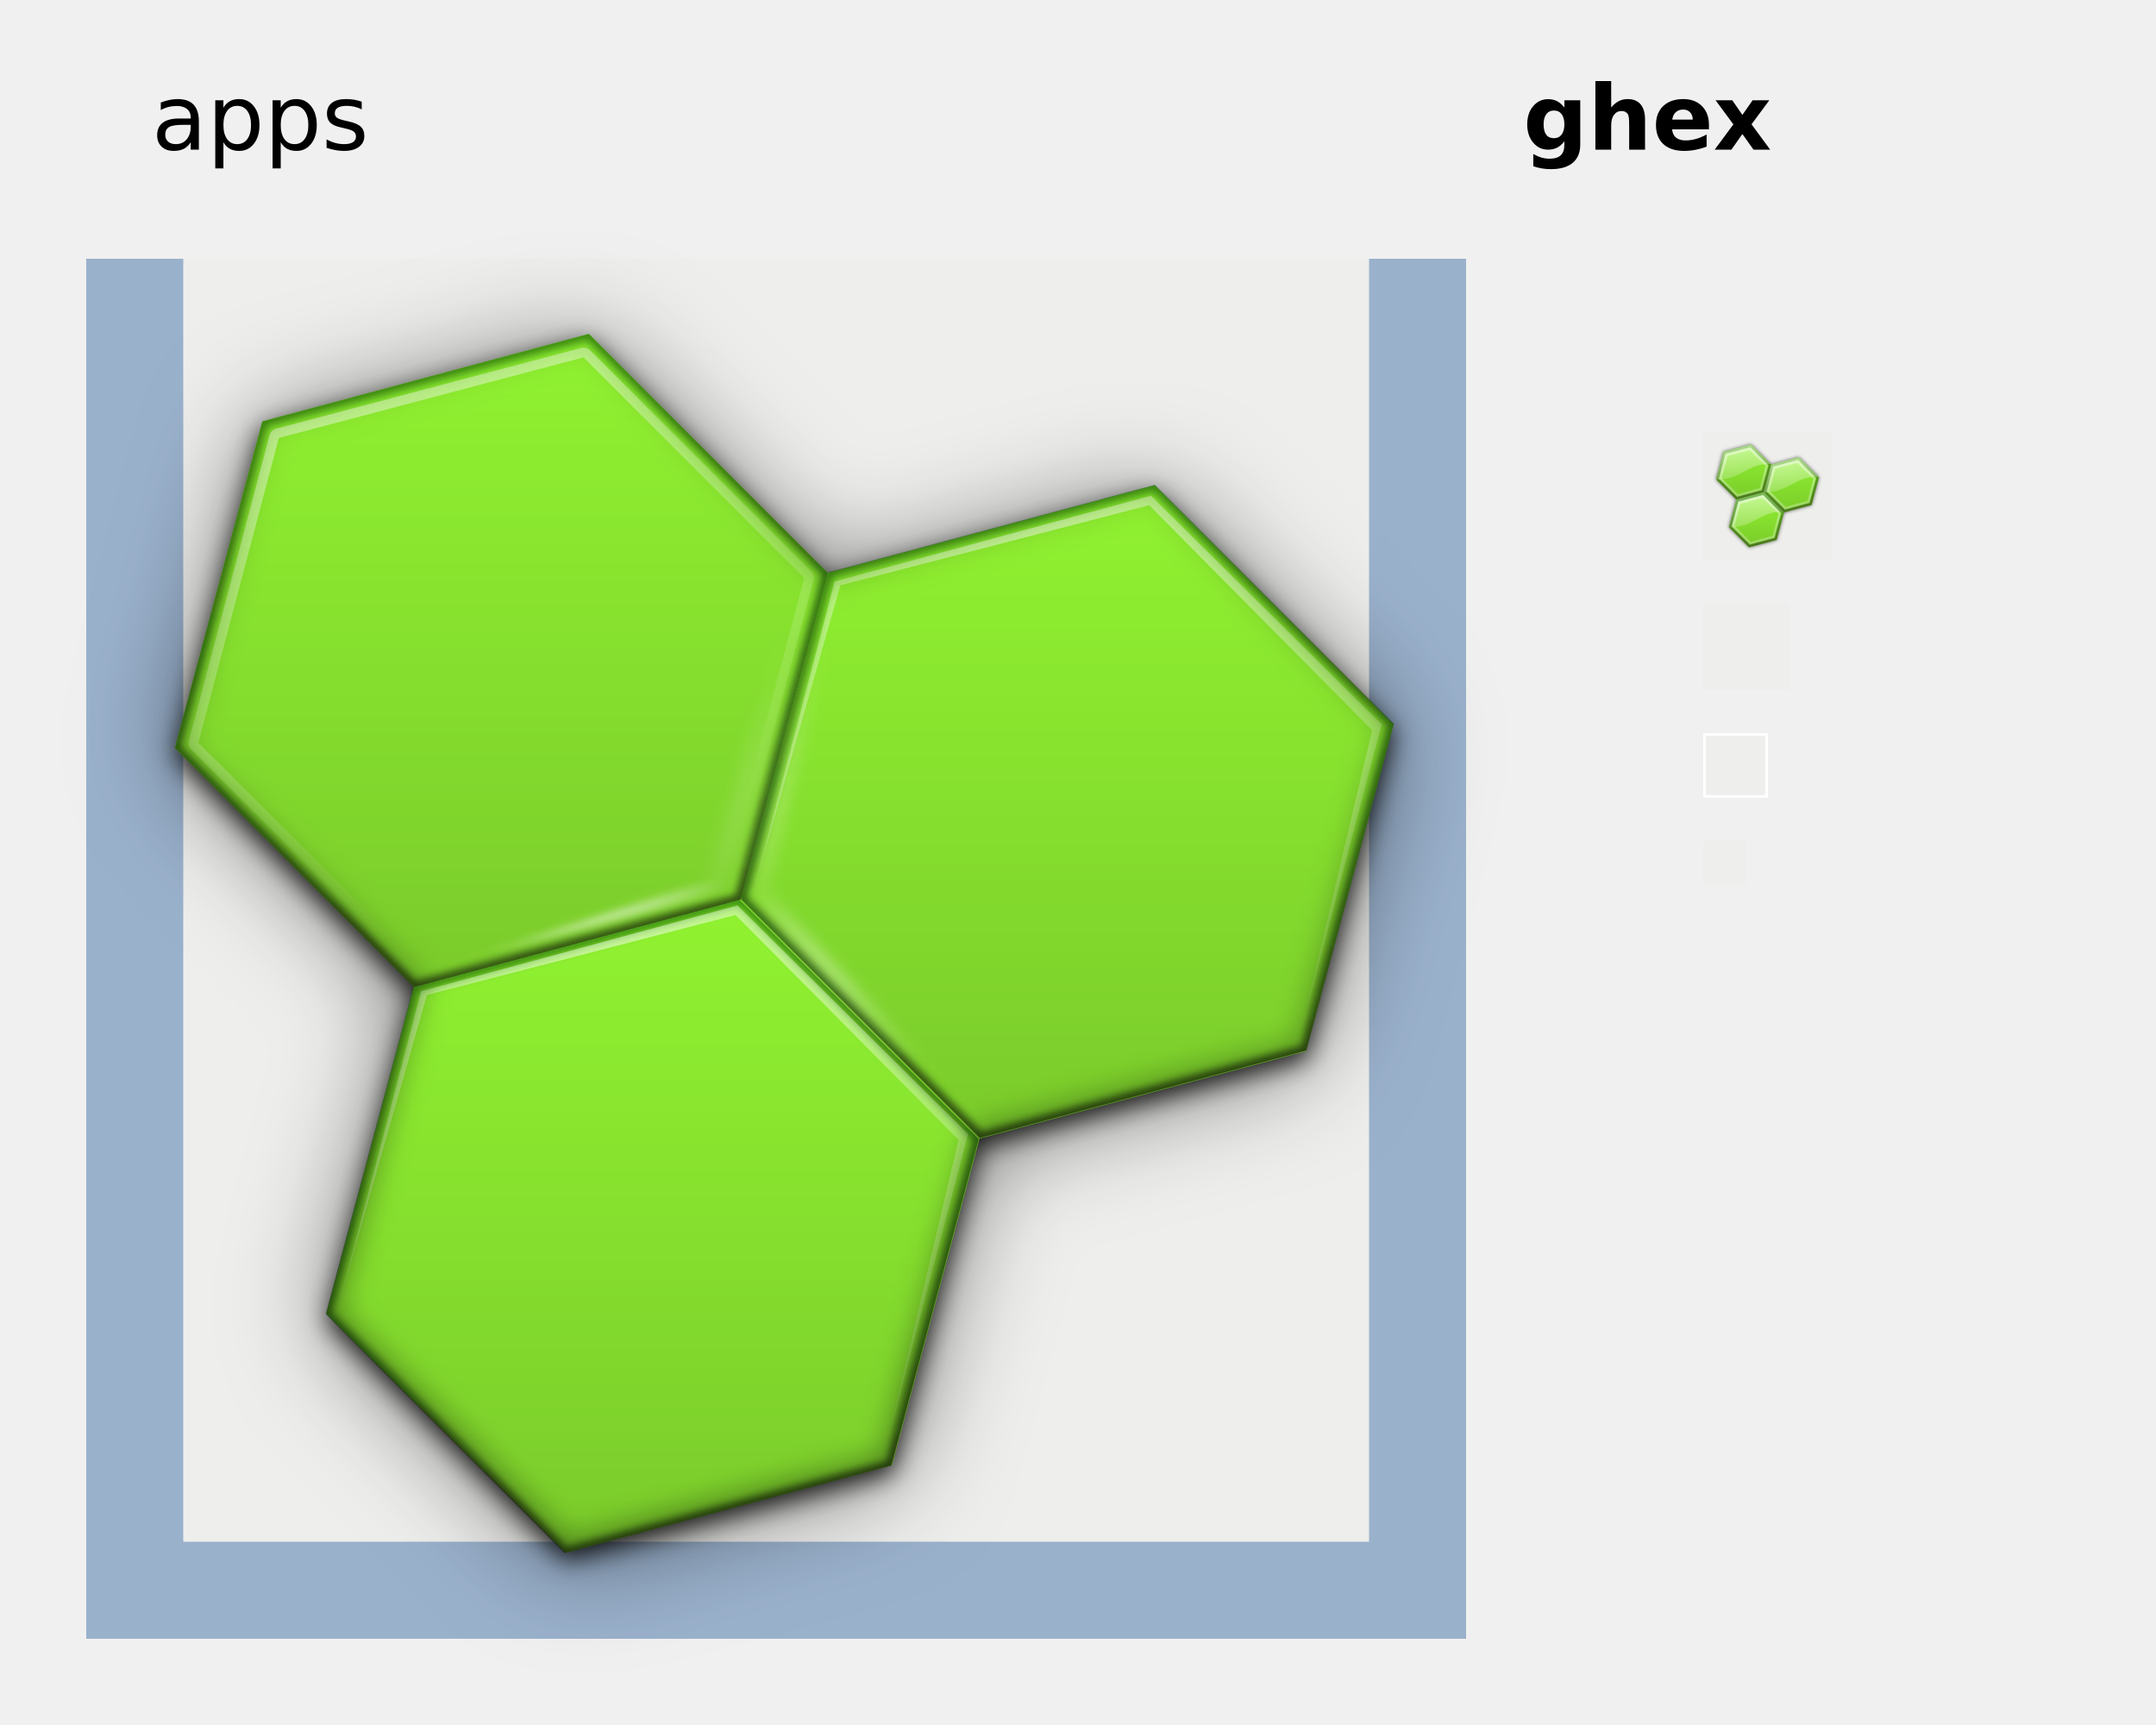
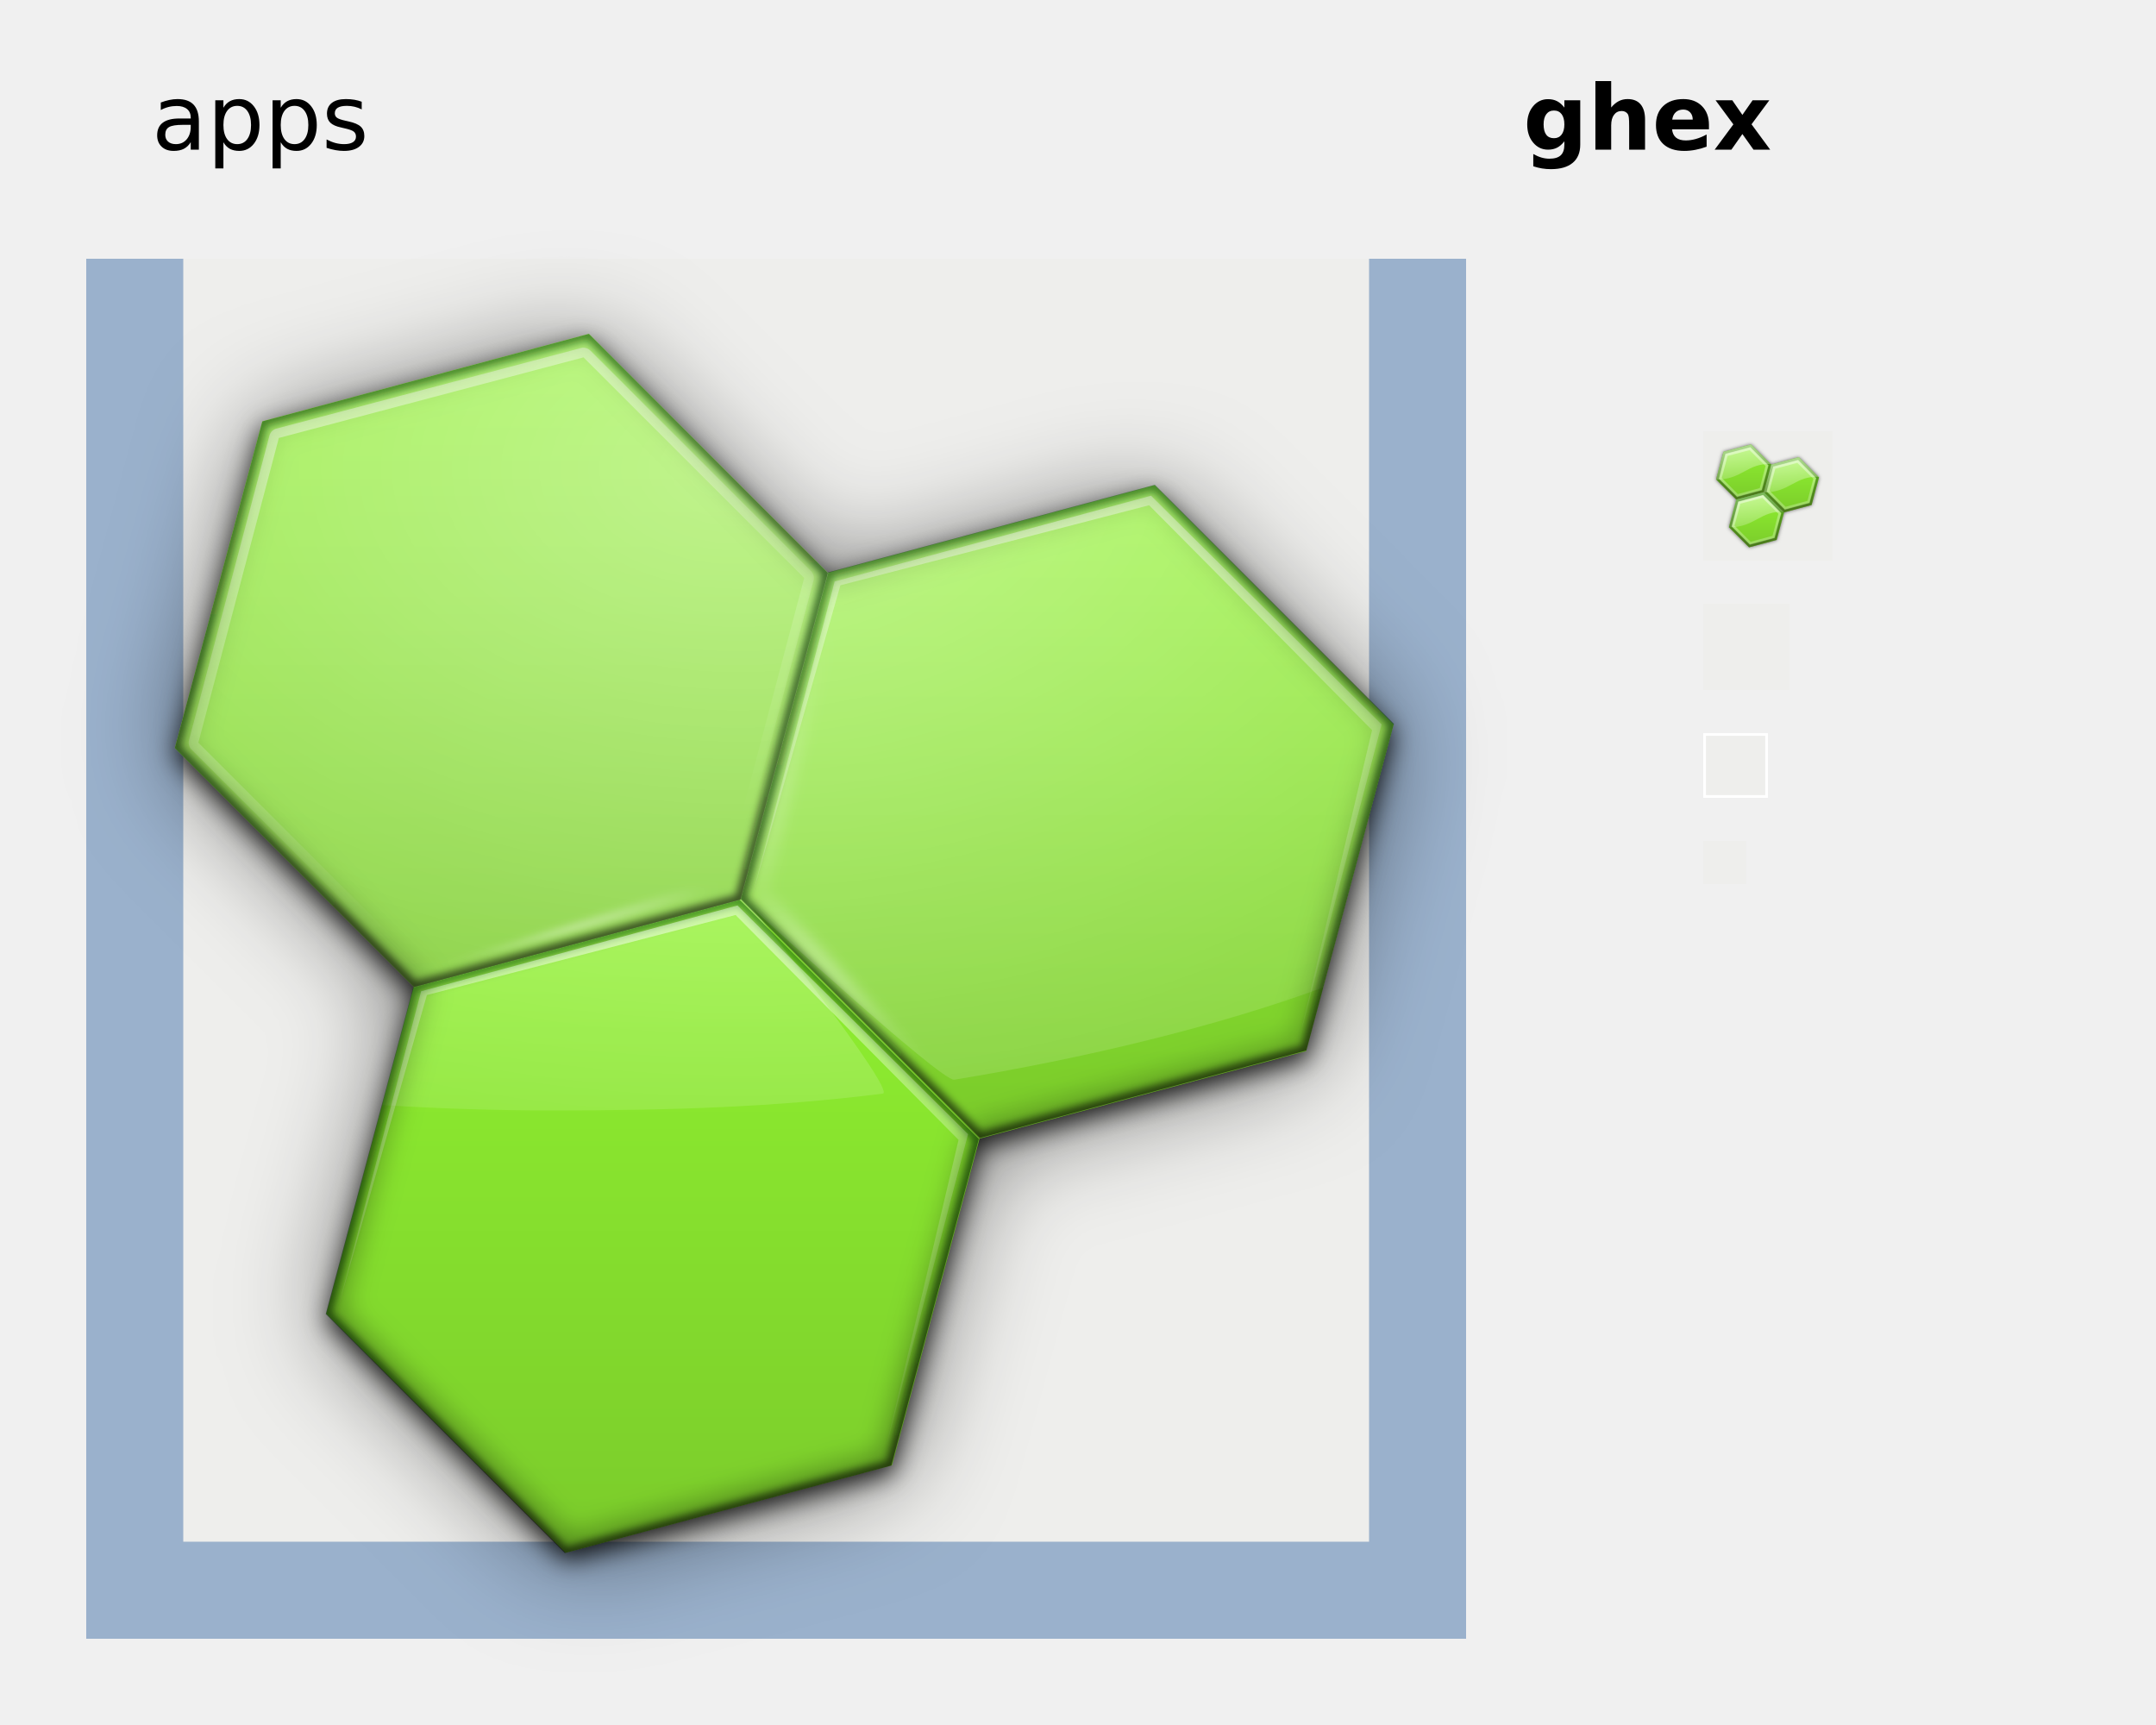
<svg xmlns="http://www.w3.org/2000/svg" xmlns:xlink="http://www.w3.org/1999/xlink" width="800" height="640" id="svg11300" version="1.0" style="display:inline;enable-background:new">
  <defs id="defs3">
+     <linearGradient id="linearGradient7163">
+       <stop style="stop-color:#ffffff;stop-opacity:1;" offset="0" id="stop7165" />
+       <stop style="stop-color:#ffffff;stop-opacity:0;" offset="1" id="stop7167" />
+     </linearGradient>
    <linearGradient id="linearGradient7129">
      <stop style="stop-color:#000000;stop-opacity:1;" offset="0" id="stop7131" />
      <stop style="stop-color:#000000;stop-opacity:0;" offset="1" id="stop7133" />
    </linearGradient>
    <linearGradient id="linearGradient7084">
      <stop style="stop-color:#ffffff;stop-opacity:1;" offset="0" id="stop7086" />
      <stop style="stop-color:#ffffff;stop-opacity:0;" offset="1" id="stop7088" />
    </linearGradient>
    <linearGradient id="linearGradient7070">
      <stop style="stop-color:#ffffff;stop-opacity:1;" offset="0" id="stop7072" />
      <stop style="stop-color:#ffffff;stop-opacity:0;" offset="1" id="stop7074" />
    </linearGradient>
    <linearGradient id="linearGradient4317">
      <stop style="stop-color:#ffffff;stop-opacity:1;" offset="0" id="stop4319" />
      <stop style="stop-color:#ffffff;stop-opacity:0.5;" offset="1" id="stop4321" />
    </linearGradient>
    <linearGradient id="linearGradient4143">
      <stop id="stop4145" offset="0" style="stop-color:#ffffff;stop-opacity:1;" />
      <stop id="stop4147" offset="1" style="stop-color:#ffffff;stop-opacity:0;" />
    </linearGradient>
    <linearGradient id="linearGradient4047">
      <stop style="stop-color:#000000;stop-opacity:1;" offset="0" id="stop4049" />
      <stop style="stop-color:#0b5b00;stop-opacity:1;" offset="1" id="stop4051" />
    </linearGradient>
    <linearGradient id="linearGradient4026">
      <stop id="stop4028" offset="0" style="stop-color:#000000;stop-opacity:1;" />
      <stop id="stop4030" offset="1" style="stop-color:#ffffff;stop-opacity:1;" />
    </linearGradient>
    <linearGradient id="linearGradient3980">
      <stop style="stop-color:#ffffff;stop-opacity:1;" offset="0" id="stop3982" />
      <stop style="stop-color:#ffffff;stop-opacity:0;" offset="1" id="stop3984" />
    </linearGradient>
    <linearGradient id="linearGradient3914">
      <stop style="stop-color:#90f130;stop-opacity:1;" offset="0" id="stop3916" />
      <stop style="stop-color:#7bcc2b;stop-opacity:1;" offset="1" id="stop3918" />
    </linearGradient>
    <linearGradient xlink:href="#linearGradient3914" id="linearGradient3920" x1="1.595" y1="-5.461" x2="1.595" y2="6.002" gradientUnits="userSpaceOnUse" />
    <linearGradient xlink:href="#linearGradient3914" id="linearGradient3928" x1="1.569" y1="-5.278" x2="1.569" y2="6.185" gradientUnits="userSpaceOnUse" />
    <linearGradient xlink:href="#linearGradient3914" id="linearGradient3930" x1="2.695" y1="-5.486" x2="2.695" y2="5.976" gradientUnits="userSpaceOnUse" />
    <clipPath clipPathUnits="userSpaceOnUse" id="clipPath3936">
      <path d="M 4.632,4.569 -1.35,6.172 -5.73,1.793 -4.127,-4.19 1.856,-5.793 6.235,-1.414 z" id="path3938" style="color:#000000;fill:url(#linearGradient3940);fill-opacity:1;fill-rule:evenodd;stroke:none;stroke-width:0.589;marker:none;visibility:visible;display:inline;overflow:visible" />
    </clipPath>
    <linearGradient xlink:href="#linearGradient3914" id="linearGradient3940" gradientUnits="userSpaceOnUse" x1="1.595" y1="-5.461" x2="1.595" y2="6.002" />
    <filter id="filter3950">
      <feGaussianBlur stdDeviation="0.12" id="feGaussianBlur3952" />
    </filter>
    <linearGradient xlink:href="#linearGradient3914" id="linearGradient3975" gradientUnits="userSpaceOnUse" x1="1.595" y1="-5.461" x2="1.595" y2="6.002" gradientTransform="matrix(17.44795,0,0,17.44795,196.1743,239.2763)" />
    <linearGradient xlink:href="#linearGradient3980" id="linearGradient3986" x1="216" y1="128" x2="240" y2="272" gradientUnits="userSpaceOnUse" />
    <linearGradient xlink:href="#linearGradient3980" id="linearGradient4032" gradientUnits="userSpaceOnUse" x1="216" y1="128" x2="236" y2="304" />
    <linearGradient xlink:href="#linearGradient3980" id="linearGradient4038" gradientUnits="userSpaceOnUse" x1="216" y1="128" x2="236" y2="304" />
    <linearGradient xlink:href="#linearGradient4047" id="linearGradient4053" x1="1.136" y1="5.085" x2="0.219" y2="-5.461" gradientUnits="userSpaceOnUse" />
    <linearGradient xlink:href="#linearGradient3980" id="linearGradient4055" gradientUnits="userSpaceOnUse" x1="176" y1="136" x2="236" y2="304" gradientTransform="matrix(1.191589,0,0,1.191589,-52.96943,-384.0244)" />
    <linearGradient xlink:href="#linearGradient2785" id="linearGradient1999" gradientUnits="userSpaceOnUse" gradientTransform="matrix(1.850637,0,0,1.302756,3.256183,11.54837)" x1="5.021" y1="10.217" x2="14.172" y2="15.256" />
    <linearGradient id="linearGradient2785">
      <stop style="stop-color:white;stop-opacity:1;" offset="0" id="stop2787" />
      <stop style="stop-color:white;stop-opacity:0;" offset="1" id="stop2789" />
    </linearGradient>
    <linearGradient y2="23.101" x2="10.488" y1="7.12" x1="7.488" gradientTransform="matrix(21.3336,0,0,15.01778,8.249393,-342.9196)" gradientUnits="userSpaceOnUse" id="linearGradient3065" xlink:href="#linearGradient2785" />
    <linearGradient xlink:href="#linearGradient3914" id="linearGradient4129" gradientUnits="userSpaceOnUse" x1="2.695" y1="-5.486" x2="2.695" y2="5.976" />
    <clipPath clipPathUnits="userSpaceOnUse" id="clipPath4131">
      <path style="color:#000000;fill:url(#linearGradient4135);fill-opacity:1;fill-rule:evenodd;stroke:none;stroke-width:0.589;marker:none;visibility:visible;display:inline;overflow:visible;enable-background:new" id="path4133" d="M 4.632,4.569 -1.35,6.172 -5.73,1.793 -4.127,-4.19 1.856,-5.793 6.235,-1.414 z" transform="matrix(17.44795,0,0,17.44795,196.1743,-100.7237)" />
    </clipPath>
    <linearGradient xlink:href="#linearGradient3914" id="linearGradient4135" gradientUnits="userSpaceOnUse" x1="2.695" y1="-5.486" x2="2.695" y2="5.976" />
    <radialGradient xlink:href="#linearGradient4026" id="radialGradient4137" cx="184" cy="216.075" fx="184" fy="216.075" r="94.328" gradientTransform="matrix(1,0,0,1.002816,0,-0.6837523)" gradientUnits="userSpaceOnUse" />
    <linearGradient xlink:href="#linearGradient3914" id="linearGradient4161" gradientUnits="userSpaceOnUse" x1="1.595" y1="-5.461" x2="1.595" y2="6.002" />
    <radialGradient xlink:href="#linearGradient4026" id="radialGradient4163" gradientUnits="userSpaceOnUse" gradientTransform="matrix(1,0,0,1.002816,180.8064,-292.2368)" cx="184" cy="216.075" fx="184" fy="216.075" r="94.328" />
    <linearGradient xlink:href="#linearGradient2785" id="linearGradient4165" gradientUnits="userSpaceOnUse" gradientTransform="matrix(21.3336,0,0,15.01778,8.249393,-342.9196)" x1="7.488" y1="7.12" x2="10.488" y2="23.101" />
    <linearGradient xlink:href="#linearGradient4047" id="linearGradient4167" gradientUnits="userSpaceOnUse" x1="1.136" y1="5.085" x2="0.219" y2="-5.461" />
    <linearGradient xlink:href="#linearGradient3914" id="linearGradient4185" gradientUnits="userSpaceOnUse" x1="1.595" y1="-5.461" x2="1.595" y2="6.002" />
    <radialGradient xlink:href="#linearGradient4026" id="radialGradient4187" gradientUnits="userSpaceOnUse" gradientTransform="matrix(1,0,0,1.002816,48.44694,-159.8773)" cx="184" cy="216.075" fx="184" fy="216.075" r="94.328" />
    <linearGradient xlink:href="#linearGradient2785" id="linearGradient4189" gradientUnits="userSpaceOnUse" gradientTransform="matrix(21.3336,0,0,15.01778,8.249393,-342.9196)" x1="7.488" y1="7.12" x2="10.488" y2="23.101" />
    <linearGradient xlink:href="#linearGradient4047" id="linearGradient4191" gradientUnits="userSpaceOnUse" x1="1.136" y1="5.085" x2="0.219" y2="-5.461" />
    <linearGradient xlink:href="#linearGradient3914" id="linearGradient4203" gradientUnits="userSpaceOnUse" x1="2.695" y1="-5.486" x2="2.695" y2="5.976" gradientTransform="matrix(17.44795,0,0,17.44795,376.9807,287.7232)" />
    <filter id="filter4206">
      <feGaussianBlur stdDeviation="3.896" id="feGaussianBlur4208" />
    </filter>
    <linearGradient xlink:href="#linearGradient3914" id="linearGradient4248" gradientUnits="userSpaceOnUse" x1="2.695" y1="-5.486" x2="2.695" y2="5.976" />
    <linearGradient xlink:href="#linearGradient3914" id="linearGradient4250" gradientUnits="userSpaceOnUse" x1="1.595" y1="-5.461" x2="1.595" y2="6.002" />
    <linearGradient xlink:href="#linearGradient3914" id="linearGradient4252" gradientUnits="userSpaceOnUse" x1="1.595" y1="-5.461" x2="1.595" y2="6.002" />
    <radialGradient xlink:href="#linearGradient4026" id="radialGradient4254" gradientUnits="userSpaceOnUse" gradientTransform="matrix(0.09796856,0,0,0.09824444,645.0624,-183.9558)" cx="184" cy="216.075" fx="184" fy="216.075" r="94.328" />
    <radialGradient xlink:href="#linearGradient4026" id="radialGradient4256" gradientUnits="userSpaceOnUse" gradientTransform="matrix(0.09796856,0,0,0.09824444,632.0953,-170.9887)" cx="184" cy="216.075" fx="184" fy="216.075" r="94.328" />
    <radialGradient xlink:href="#linearGradient4026" id="radialGradient4258" gradientUnits="userSpaceOnUse" gradientTransform="matrix(0.09796856,0,0,0.09824444,627.349,-188.7021)" cx="184" cy="216.075" fx="184" fy="216.075" r="94.328" />
    <linearGradient xlink:href="#linearGradient2785" id="linearGradient4260" gradientUnits="userSpaceOnUse" gradientTransform="matrix(21.3336,0,0,15.01778,8.249393,-342.9196)" x1="7.488" y1="7.12" x2="10.488" y2="23.101" />
    <linearGradient xlink:href="#linearGradient4047" id="linearGradient4262" gradientUnits="userSpaceOnUse" x1="1.136" y1="5.085" x2="0.219" y2="-5.461" />
    <linearGradient xlink:href="#linearGradient3980" id="linearGradient4264" gradientUnits="userSpaceOnUse" gradientTransform="matrix(0.09796856,0,0,0.09796856,645.0624,-183.8888)" x1="176" y1="136" x2="236" y2="304" />
    <linearGradient xlink:href="#linearGradient4143" id="linearGradient4266" gradientUnits="userSpaceOnUse" gradientTransform="matrix(0.09796856,0,0,0.09796856,645.0624,-183.8888)" x1="200" y1="312" x2="192" y2="184" />
    <linearGradient xlink:href="#linearGradient2785" id="linearGradient4268" gradientUnits="userSpaceOnUse" gradientTransform="matrix(21.3336,0,0,15.01778,8.249393,-342.9196)" x1="7.488" y1="7.12" x2="10.488" y2="23.101" />
    <linearGradient xlink:href="#linearGradient4047" id="linearGradient4270" gradientUnits="userSpaceOnUse" x1="1.136" y1="5.085" x2="0.219" y2="-5.461" />
    <linearGradient xlink:href="#linearGradient3980" id="linearGradient4272" gradientUnits="userSpaceOnUse" gradientTransform="matrix(0.09796856,0,0,0.09796856,632.0953,-170.9217)" x1="176" y1="136" x2="236" y2="304" />
    <linearGradient xlink:href="#linearGradient4143" id="linearGradient4274" gradientUnits="userSpaceOnUse" gradientTransform="matrix(0.09796856,0,0,0.09796856,632.0953,-170.9217)" x1="200" y1="312" x2="192" y2="184" />
    <linearGradient xlink:href="#linearGradient2785" id="linearGradient4276" gradientUnits="userSpaceOnUse" gradientTransform="matrix(21.3336,0,0,15.01778,8.249393,-342.9196)" x1="7.488" y1="7.12" x2="10.488" y2="23.101" />
    <linearGradient xlink:href="#linearGradient4047" id="linearGradient4278" gradientUnits="userSpaceOnUse" x1="1.136" y1="5.085" x2="0.219" y2="-5.461" />
    <linearGradient xlink:href="#linearGradient3980" id="linearGradient4280" gradientUnits="userSpaceOnUse" x1="176" y1="136" x2="236" y2="304" gradientTransform="matrix(0.09796856,0,0,0.09796856,627.349,-188.6351)" />
    <linearGradient xlink:href="#linearGradient4143" id="linearGradient4282" gradientUnits="userSpaceOnUse" x1="200" y1="312" x2="192" y2="184" gradientTransform="matrix(0.09796856,0,0,0.09796856,627.349,-188.6351)" />
    <clipPath clipPathUnits="userSpaceOnUse" id="clipPath4311">
      <path id="path4313" d="m 649.505,-174.114 -9.295,2.458 -2.455,9.295 6.784,6.781 9.24,-2.51 2.458,-9.295 -6.732,-6.729 z" style="opacity:0.05;color:#000000;fill:url(#radialGradient4315);fill-opacity:1;fill-rule:evenodd;stroke:none;stroke-width:6;marker:none;visibility:visible;display:inline;overflow:visible;enable-background:new" />
    </clipPath>
    <radialGradient xlink:href="#linearGradient4026" id="radialGradient4315" gradientUnits="userSpaceOnUse" gradientTransform="matrix(0.09796856,0,0,0.09824444,627.349,-188.7021)" cx="184" cy="216.075" fx="184" fy="216.075" r="94.328" />
    <linearGradient xlink:href="#linearGradient4317" id="linearGradient4323" x1="644" y1="-176" x2="648" y2="-160" gradientUnits="userSpaceOnUse" />
    <linearGradient xlink:href="#linearGradient4317" id="linearGradient4327" gradientUnits="userSpaceOnUse" x1="644" y1="-176" x2="648" y2="-160" />
    <linearGradient xlink:href="#linearGradient4317" id="linearGradient4331" gradientUnits="userSpaceOnUse" x1="644" y1="-176" x2="648" y2="-160" />
    <linearGradient xlink:href="#linearGradient3914" id="linearGradient4339" gradientUnits="userSpaceOnUse" x1="2.695" y1="-5.486" x2="2.695" y2="5.976" gradientTransform="matrix(1.709351,0,0,1.709351,664.2813,179.5528)" />
    <filter id="filter4350">
      <feGaussianBlur stdDeviation="0.763" id="feGaussianBlur4352" />
    </filter>
    <filter id="filter7056">
      <feGaussianBlur stdDeviation="0.072" id="feGaussianBlur7058" />
    </filter>
    <linearGradient xlink:href="#linearGradient4047" id="linearGradient7062" gradientUnits="userSpaceOnUse" x1="1.136" y1="5.085" x2="0.219" y2="-5.461" />
    <linearGradient xlink:href="#linearGradient4047" id="linearGradient7066" gradientUnits="userSpaceOnUse" x1="1.136" y1="5.085" x2="0.219" y2="-5.461" />
    <radialGradient xlink:href="#linearGradient7070" id="radialGradient7076" cx="395.273" cy="213.664" fx="395.273" fy="213.664" r="116.673" gradientTransform="matrix(1.994087,0,0,1.716123,-392.9353,-143.1603)" gradientUnits="userSpaceOnUse" />
    <radialGradient xlink:href="#linearGradient7070" id="radialGradient7080" gradientUnits="userSpaceOnUse" gradientTransform="matrix(1.994087,0,0,1.716123,-546.3775,-331.1323)" cx="395.273" cy="213.664" fx="395.273" fy="213.664" r="116.673" />
    <radialGradient xlink:href="#linearGradient7084" id="radialGradient7090" cx="319.966" cy="-18.552" fx="319.966" fy="-18.552" r="42.073" gradientTransform="matrix(1,0,0,2.260504,0,23.38438)" gradientUnits="userSpaceOnUse" />
    <filter id="filter7096">
      <feGaussianBlur stdDeviation="2.755" id="feGaussianBlur7098" />
    </filter>
-     <radialGradient xlink:href="#linearGradient7084" id="radialGradient7102" gradientUnits="userSpaceOnUse" gradientTransform="matrix(1,0,0,2.260504,0,23.38438)" cx="319.966" cy="-18.552" fx="319.966" fy="-18.552" r="42.073" />
+     <radialGradient xlink:href="#linearGradient7084" id="radialGradient7102" gradientUnits="userSpaceOnUse" gradientTransform="matrix(1,0,0,2.260504,0,23.38438)" cx="318.777" cy="13.326" fx="318.777" fy="13.326" r="42.073" />
    <filter id="filter7110" x="-0.101" width="1.202" y="-0.101" height="1.202">
      <feGaussianBlur stdDeviation="16.429" id="feGaussianBlur7112" />
    </filter>
    <linearGradient xlink:href="#linearGradient3914" id="linearGradient7120" gradientUnits="userSpaceOnUse" x1="1.595" y1="-5.461" x2="1.595" y2="6.002" gradientTransform="matrix(20.25447,0,0,20.25447,180.924,241.2032)" />
    <clipPath clipPathUnits="userSpaceOnUse" id="clipPath7125">
      <path id="path7127" d="M 218.5,123.875 97.344,156.344 64.875,277.5 153.562,366.219 121.094,487.406 209.812,576.125 331,543.625 363.469,422.469 484.625,390 517.125,268.812 428.406,180.094 307.219,212.562 218.5,123.875 z" style="color:#000000;fill:none;stroke:#000000;stroke-width:3;stroke-miterlimit:4;stroke-opacity:1;stroke-dasharray:none;marker:none;visibility:visible;display:inline;overflow:visible;enable-background:new" />
    </clipPath>
    <linearGradient xlink:href="#linearGradient7129" id="linearGradient7135" x1="238.125" y1="510.339" x2="238.125" y2="-26" gradientUnits="userSpaceOnUse" />
    <filter id="filter7145">
      <feGaussianBlur stdDeviation="5.449" id="feGaussianBlur7147" />
    </filter>
+     <linearGradient xlink:href="#linearGradient3914" id="linearGradient7155" gradientUnits="userSpaceOnUse" x1="2.695" y1="-5.486" x2="2.695" y2="5.976" gradientTransform="matrix(20.25447,0,0,20.25447,390.8133,297.4429)" />
+     <linearGradient xlink:href="#linearGradient3914" id="linearGradient7160" gradientUnits="userSpaceOnUse" gradientTransform="matrix(20.25447,0,0,20.25447,390.8133,297.4429)" x1="2.695" y1="-5.486" x2="2.695" y2="5.976" />
+     <radialGradient xlink:href="#linearGradient7163" id="radialGradient7169" cx="274" cy="120.392" fx="274" fy="120.392" r="226.125" gradientTransform="matrix(2.282494,0,0,1.454159,-351.4033,-1.131876)" gradientUnits="userSpaceOnUse" />
  </defs>
  <g style="display:inline" id="layer1" transform="translate(0,340)">
    <g id="layer2" style="display:inline">
      <rect y="-244" x="32" height="512" width="512" id="rect6282" style="fill:#eeeeec;fill-opacity:1;fill-rule:nonzero;stroke:none;stroke-width:2;marker:none;visibility:visible;display:inline;overflow:visible;enable-background:accumulate" />
      <path style="opacity:0.451;fill:#3465a4;fill-opacity:1;fill-rule:nonzero;stroke:none;stroke-width:2;marker:none;visibility:visible;display:inline;overflow:visible;enable-background:accumulate" d="M 32,-244 32,268 l 36,0 440,0 36,0 0,-36 0,-476 -36,0 0,476 -440,0 0,-476 -36,0 z" id="rect10603" />
      <rect style="fill:#eeeeec;fill-opacity:1;fill-rule:nonzero;stroke:none;stroke-width:2;marker:none;visibility:visible;display:inline;overflow:visible;enable-background:accumulate" id="rect6284" width="48" height="48" x="632" y="-180" />
      <rect y="-116" x="632" height="32" width="32" id="rect6592" style="fill:#eeeeec;fill-opacity:1;fill-rule:nonzero;stroke:none;stroke-width:2;marker:none;visibility:visible;display:inline;overflow:visible;enable-background:accumulate" />
      <rect y="-68" x="632" height="24" width="24" id="rect5028" style="fill:#ffffff;fill-opacity:1;fill-rule:nonzero;stroke:none;stroke-width:2;marker:none;visibility:visible;display:inline;overflow:visible;enable-background:accumulate" />
      <rect y="-28" x="632" height="16" width="16" id="rect6833" style="fill:#eeeeec;fill-opacity:1;fill-rule:nonzero;stroke:none;stroke-width:2;marker:none;visibility:visible;display:inline;overflow:visible;enable-background:accumulate" />
      <rect style="fill:#eeeeec;fill-opacity:1;fill-rule:nonzero;stroke:none;stroke-width:2;marker:none;visibility:visible;display:inline;overflow:visible;enable-background:accumulate" id="rect6749" width="22" height="22" x="633" y="-67" />
      <text id="context" style="font-size:33.505px;font-style:normal;font-variant:normal;font-weight:normal;font-stretch:normal;fill:#000000;fill-opacity:1;stroke:none;display:inline;enable-background:new;font-family:DejaVu Sans;-inkscape-font-specification:DejaVu Sans" x="56.303" xml:space="preserve" y="-284.474">
        <tspan id="tspan2716" x="56.303" y="-284.474" style="font-style:normal;font-variant:normal;font-weight:normal;font-stretch:normal;font-family:DejaVu Sans;-inkscape-font-specification:DejaVu Sans">apps</tspan>
      </text>
      <text id="icon-name" style="font-size:33.505px;font-style:normal;font-variant:normal;font-weight:bold;font-stretch:normal;text-align:start;line-height:125%;writing-mode:lr-tb;text-anchor:start;fill:#000000;fill-opacity:1;stroke:none;display:inline;enable-background:new;font-family:DejaVu Sans;-inkscape-font-specification:DejaVu Sans Bold" x="565.186" xml:space="preserve" y="-284.474">
        <tspan id="tspan3023" x="565.186" y="-284.474" style="font-size:33.505px;font-style:normal;font-variant:normal;font-weight:bold;font-stretch:normal;font-family:DejaVu Sans;-inkscape-font-specification:DejaVu Sans Bold">ghex</tspan>
      </text>
    </g>
    <g id="layer4" style="display:inline">
      <path style="display:inline;enable-background:new;color:#000000;fill:#000000;fill-opacity:1;fill-rule:evenodd;stroke:none;stroke-width:0.589;marker:none;visibility:visible;overflow:visible;opacity:0.6;filter:url(#filter4350)" d="M 649.75 164.906 L 639.5 167.656 L 636.781 177.875 L 644.25 185.344 L 641.531 195.594 L 649 203.062 L 659.219 200.344 L 661.969 190.094 L 672.188 187.375 L 674.938 177.125 L 667.469 169.656 L 657.219 172.375 L 649.75 164.906 z " id="path4333" transform="translate(0,-340)" />
      <path transform="matrix(1.709351,0,0,1.709351,651.3142,-147.4802)" d="M 4.632,4.569 -1.35,6.172 -5.73,1.793 -4.127,-4.19 1.856,-5.793 6.235,-1.414 z" id="path4214" style="display:inline;enable-background:new;color:#000000;fill:url(#linearGradient4250);fill-opacity:1;fill-rule:evenodd;stroke:none;stroke-width:0.589;marker:none;visibility:visible;overflow:visible;" />
      <path style="display:inline;enable-background:new;color:#000000;fill:url(#linearGradient4248);fill-opacity:1;fill-rule:evenodd;stroke:none;stroke-width:0.589;marker:none;visibility:visible;overflow:visible;" id="path4212" d="M 4.632,4.569 -1.35,6.172 -5.73,1.793 -4.127,-4.19 1.856,-5.793 6.235,-1.414 z" transform="matrix(1.709351,0,0,1.709351,664.2813,-160.4472)" />
      <path transform="matrix(1.709351,0,0,1.709351,646.5679,-165.1935)" d="M 4.632,4.569 -1.35,6.172 -5.73,1.793 -4.127,-4.19 1.856,-5.793 6.235,-1.414 z" id="path4216" style="display:inline;enable-background:new;color:#000000;fill:url(#linearGradient4252);fill-opacity:1;fill-rule:evenodd;stroke:none;stroke-width:0.589;marker:none;visibility:visible;overflow:visible;" />
      <path clip-path="url(#clipPath3936)" style="display:inline;enable-background:new;opacity:0.4;color:#000000;fill:none;stroke:url(#linearGradient4278);stroke-width:1.17;stroke-miterlimit:4;stroke-opacity:1;stroke-dasharray:none;marker:none;visibility:visible;overflow:visible;" id="path4242" d="M 4.632,4.569 -1.35,6.172 -5.73,1.793 -4.127,-4.19 1.856,-5.793 6.235,-1.414 z" transform="matrix(1.709351,0,0,1.709351,646.5679,-165.1935)" />
      <g id="g6154" style="fill:#ffffff;" transform="matrix(1.25,0,0,1.25,-78,-47.25)" />
      <path transform="matrix(1.709351,0,0,1.709351,664.2813,-160.4472)" d="M 4.632,4.569 -1.35,6.172 -5.73,1.793 -4.127,-4.19 1.856,-5.793 6.235,-1.414 z" id="path4226" style="display:inline;enable-background:new;opacity:0.4;color:#000000;fill:none;stroke:url(#linearGradient4262);stroke-width:1.17;stroke-miterlimit:4;stroke-opacity:1;stroke-dasharray:none;marker:none;visibility:visible;overflow:visible;" clip-path="url(#clipPath3936)" />
      <path transform="matrix(0.09796856,0,0,0.09796856,645.0624,-150.5795)" style="display:inline;enable-background:new;opacity:0.6;fill:url(#linearGradient4260);fill-opacity:1;fill-rule:evenodd;stroke:none" d="m 90.582,-68.233 28.754,-109.363 110.322,-29.221 80.924,79.219 C 210.432,-133.437 200,-68 90.582,-68.233 z" id="path4224" clip-path="url(#clipPath4131)" />
      <path clip-path="url(#clipPath4131)" id="path4232" d="m 90.582,-68.233 28.754,-109.363 110.322,-29.221 80.924,79.219 C 210.432,-133.437 200,-68 90.582,-68.233 z" style="display:inline;enable-background:new;opacity:0.6;fill:url(#linearGradient4268);fill-opacity:1;fill-rule:evenodd;stroke:none" transform="matrix(0.09796856,0,0,0.09796856,632.0953,-137.6124)" />
      <path clip-path="url(#clipPath3936)" style="display:inline;enable-background:new;opacity:0.4;color:#000000;fill:none;stroke:url(#linearGradient4270);stroke-width:1.17;stroke-miterlimit:4;stroke-opacity:1;stroke-dasharray:none;marker:none;visibility:visible;overflow:visible" id="path4234" d="M 4.632,4.569 -1.35,6.172 -5.73,1.793 -4.127,-4.19 1.856,-5.793 6.235,-1.414 z" transform="matrix(1.709351,0,0,1.709351,651.3142,-147.4802)" />
      <path clip-path="url(#clipPath4131)" id="path4240" d="m 90.582,-68.233 28.754,-109.363 110.322,-29.221 80.924,79.219 C 210.432,-133.437 200,-68 90.582,-68.233 z" style="display:inline;enable-background:new;opacity:0.6;fill:url(#linearGradient4276);fill-opacity:1;fill-rule:evenodd;stroke:none" transform="matrix(0.09796856,0,0,0.09796856,627.349,-155.3258)" />
      <path id="path4307" d="m 649.505,-174.114 -9.295,2.458 -2.455,9.295 6.784,6.781 9.24,-2.51 2.458,-9.295 -6.732,-6.729 z" style="opacity:0.5;color:#000000;fill:none;stroke:url(#linearGradient4323);stroke-width:2;stroke-miterlimit:4;stroke-opacity:1;stroke-dasharray:none;marker:none;visibility:visible;display:inline;overflow:visible;enable-background:new" clip-path="url(#clipPath4311)" />
      <path clip-path="url(#clipPath4311)" style="opacity:0.5;color:#000000;fill:none;stroke:url(#linearGradient4327);stroke-width:2;stroke-miterlimit:4;stroke-opacity:1;stroke-dasharray:none;marker:none;visibility:visible;display:inline;overflow:visible;enable-background:new" d="m 649.505,-174.114 -9.295,2.458 -2.455,9.295 6.784,6.781 9.24,-2.51 2.458,-9.295 -6.732,-6.729 z" id="path4325" transform="translate(17.71681,4.723717)" />
      <path transform="translate(4.74627,17.71335)" id="path4329" d="m 649.505,-174.114 -9.295,2.458 -2.455,9.295 6.784,6.781 9.24,-2.51 2.458,-9.295 -6.732,-6.729 z" style="opacity:0.5;color:#000000;fill:none;stroke:url(#linearGradient4331);stroke-width:2;stroke-miterlimit:4;stroke-opacity:1;stroke-dasharray:none;marker:none;visibility:visible;display:inline;overflow:visible;enable-background:new" clip-path="url(#clipPath4311)" />
    </g>
    <g id="layer5" style="display:inline">
      <path id="path7104" transform="matrix(1.160851,0,0,1.160851,-46.8051,-373.5608)" d="M 228.562,138.188 124.156,166.156 96.188,270.562 l 76.438,76.406 -28,104.406 76.438,76.406 104.375,-27.969 27.969,-104.406 104.406,-27.969 27.969,-104.375 -76.406,-76.438 -104.406,28 -76.406,-76.438 z" style="opacity:0.502;color:#000000;fill:#000000;fill-opacity:1;fill-rule:evenodd;stroke:none;stroke-width:0.589;marker:none;visibility:visible;display:inline;overflow:visible;enable-background:new;filter:url(#filter7110)" />
      <path style="opacity:0.85;color:#000000;fill:#000000;fill-opacity:1;fill-rule:evenodd;stroke:none;stroke-width:0.589;marker:none;visibility:visible;display:inline;overflow:visible;filter:url(#filter4206);enable-background:new" d="M 228.562,138.188 124.156,166.156 96.188,270.562 l 76.438,76.406 -28,104.406 76.438,76.406 104.375,-27.969 27.969,-104.406 104.406,-27.969 27.969,-104.375 -76.406,-76.438 -104.406,28 -76.406,-76.438 z" transform="matrix(1.160851,0,0,1.160851,-46.8051,-373.5608)" id="path4197" />
      <path transform="matrix(20.25447,0,0,20.25447,390.8133,-42.55708)" d="M 4.632,4.569 -1.35,6.172 -5.73,1.793 -4.127,-4.19 1.856,-5.793 6.235,-1.414 z" id="use1911" style="color:#000000;fill:url(#linearGradient3930);fill-opacity:1;fill-rule:evenodd;stroke:none;stroke-width:0.589;marker:none;visibility:visible;display:inline;overflow:visible;enable-background:new" />
      <path style="color:#000000;fill:url(#linearGradient4185);fill-opacity:1;fill-rule:evenodd;stroke:none;stroke-width:0.589;marker:none;visibility:visible;display:inline;overflow:visible;enable-background:new" id="path4173" d="M 4.632,4.569 -1.35,6.172 -5.73,1.793 -4.127,-4.19 1.856,-5.793 6.235,-1.414 z" transform="matrix(20.25447,0,0,20.25447,237.1637,111.0926)" />
      <path style="color:#000000;fill:url(#linearGradient3920);fill-opacity:1;fill-rule:evenodd;stroke:none;stroke-width:0.589;marker:none;visibility:visible;display:inline;overflow:visible;enable-background:new" id="path3661" d="M 4.632,4.569 -1.35,6.172 -5.73,1.793 -4.127,-4.19 1.856,-5.793 6.235,-1.414 z" transform="matrix(20.25447,0,0,20.25447,180.924,-98.79675)" />
+       <path style="opacity:0.453;color:#000000;fill:url(#radialGradient7169);fill-opacity:1;fill-rule:evenodd;stroke:none;stroke-width:0.589;marker:none;visibility:visible;display:inline;overflow:visible;enable-background:new" d="M 218.5,123.875 97.344,156.344 64.875,277.5 153.562,366.219 141.844,410 c 20.786,1.308 42.037,2 63.656,2 42.987,0 82.765,-1.263 122.039,-6.254 5.419,-0.689 -48.22,-68.666 -48.22,-68.666 0,0 69.909,64.291 74.752,63.502 48.206,-7.856 98.411,-19.987 136.899,-34.239 L 517.125,268.812 428.406,180.094 307.219,212.562 z" transform="translate(0,-340)" id="path7149" />
      <g id="g8198" transform="matrix(5.092804,0,0,2.238878,20.30169,129.4805)" style="opacity:0.4" />
      <g id="g8230" style="display:inline" transform="matrix(4.889087,0,0,4.889087,322.0604,251.8199)" />
      <path transform="matrix(20.25447,0,0,20.25447,180.924,-98.79675)" d="M 4.632,4.569 -1.35,6.172 -5.73,1.793 -4.127,-4.19 1.856,-5.793 6.235,-1.414 z" id="path3932" style="opacity:0.657;color:#000000;fill:none;stroke:url(#linearGradient4053);stroke-width:0.197;stroke-miterlimit:4;stroke-opacity:1;stroke-dasharray:none;marker:none;visibility:visible;display:inline;overflow:visible;enable-background:new;filter:url(#filter7056)" clip-path="url(#clipPath3936)" />
      <path style="font-size:medium;font-style:normal;font-variant:normal;font-weight:normal;font-stretch:normal;text-indent:0;text-align:start;text-decoration:none;line-height:normal;letter-spacing:normal;word-spacing:normal;text-transform:none;direction:ltr;block-progression:tb;writing-mode:lr-tb;text-anchor:start;baseline-shift:baseline;opacity:0.5;color:#000000;fill:url(#linearGradient4055);fill-opacity:1;stroke:none;stroke-width:6;marker:none;visibility:visible;display:inline;overflow:visible;enable-background:new;font-family:Sans;-inkscape-font-specification:Sans" d="m 216.106,-210.983 a 3.575,3.575 0 0 0 -0.521,0.112 l -113.052,29.901 a 3.575,3.575 0 0 0 -2.532,2.532 L 70.137,-65.386 a 3.575,3.575 0 0 0 0.931,3.463 l 82.518,82.48 a 3.575,3.575 0 0 0 3.463,0.931 L 269.43,-9.046 a 3.575,3.575 0 0 0 2.532,-2.532 l 29.901,-113.052 a 3.575,3.575 0 0 0 -0.931,-3.463 l -81.884,-81.847 a 3.575,3.575 0 0 0 -2.569,-1.043 3.575,3.575 0 0 0 -0.372,0 z m 0.41,3.575 81.884,81.847 -29.901,113.052 L 156.117,18.025 73.6,-64.455 103.464,-177.507 216.516,-207.409 z" id="path3973" />
      <path clip-path="url(#clipPath3936)" style="opacity:0.657;color:#000000;fill:none;stroke:url(#linearGradient7062);stroke-width:0.197;stroke-miterlimit:4;stroke-opacity:1;stroke-dasharray:none;marker:none;visibility:visible;display:inline;overflow:visible;filter:url(#filter7056);enable-background:new" id="path7060" d="M 4.632,4.569 -1.35,6.172 -5.73,1.793 -4.127,-4.19 1.856,-5.793 6.235,-1.414 z" transform="matrix(20.25447,0,0,20.25447,390.924,-42.79675)" />
      <path transform="matrix(20.25447,0,0,20.25447,236.924,111.2032)" d="M 4.632,4.569 -1.35,6.172 -5.73,1.793 -4.127,-4.19 1.856,-5.793 6.235,-1.414 z" id="path7064" style="opacity:0.657;color:#000000;fill:none;stroke:url(#linearGradient7066);stroke-width:0.197;stroke-miterlimit:4;stroke-opacity:1;stroke-dasharray:none;marker:none;visibility:visible;display:inline;overflow:visible;filter:url(#filter7056);enable-background:new" clip-path="url(#clipPath3936)" />
      <path style="fill:url(#radialGradient7076);stroke:none;stroke-width:1px;stroke-linecap:butt;stroke-linejoin:miter;stroke-opacity:1;fill-opacity:1;opacity:0.559" d="m 279.307,331.701 30.406,-115.966 117.38,-31.82 85.56,84.853 -30.406,115.966 26.87,-113.844 -82.731,-83.439 -114.551,29.698 z" id="path7068" transform="translate(0,-340)" />
      <path id="path7078" d="m 125.865,143.729 30.406,-115.966 117.38,-31.82 85.56,84.853 -30.406,115.966 26.87,-113.844 -82.731,-83.439 -114.551,29.698 z" style="opacity:0.559;fill:url(#radialGradient7080);fill-opacity:1;stroke:none" />
      <path style="fill:url(#radialGradient7090);fill-opacity:1;stroke:none;filter:url(#filter7096)" d="M 277.893,-8.299 362.039,76.554 284.257,-9.006 308.299,-113.657 z" id="path7082" />
-       <path id="path7100" d="M 277.893,-8.299 362.039,76.554 284.257,-9.006 308.299,-113.657 z" style="fill:url(#radialGradient7102);fill-opacity:1;stroke:none;filter:url(#filter7096)" transform="matrix(-0.8660254,-0.5,-0.5,0.8660254,506.4025,136.1435)" />
+       <path id="path7100" d="M 277.893,-8.299 362.039,76.554 284.257,-9.006 308.299,-113.657 z" style="fill:url(#radialGradient7102);fill-opacity:1;stroke:none;filter:url(#filter7096);opacity:0.51" transform="matrix(-0.8660254,-0.5,-0.5,0.8660254,506.4025,136.1435)" />
      <path style="color:#000000;fill:none;fill-opacity:1;fill-rule:evenodd;stroke:url(#linearGradient7135);stroke-width:6;marker:none;visibility:visible;display:inline;overflow:visible;enable-background:new;stroke-opacity:1;stroke-miterlimit:4;stroke-dasharray:none;filter:url(#filter7145);opacity:0.555" d="M 218.5 123.875 L 97.344 156.344 L 64.875 277.5 L 153.562 366.219 L 121.094 487.406 L 209.812 576.125 L 331 543.625 L 363.469 422.469 L 484.625 390 L 517.125 268.812 L 428.406 180.094 L 307.219 212.562 L 218.5 123.875 z " transform="translate(0,-340)" id="path7114" clip-path="url(#clipPath7125)" />
    </g>
  </g>
</svg>
